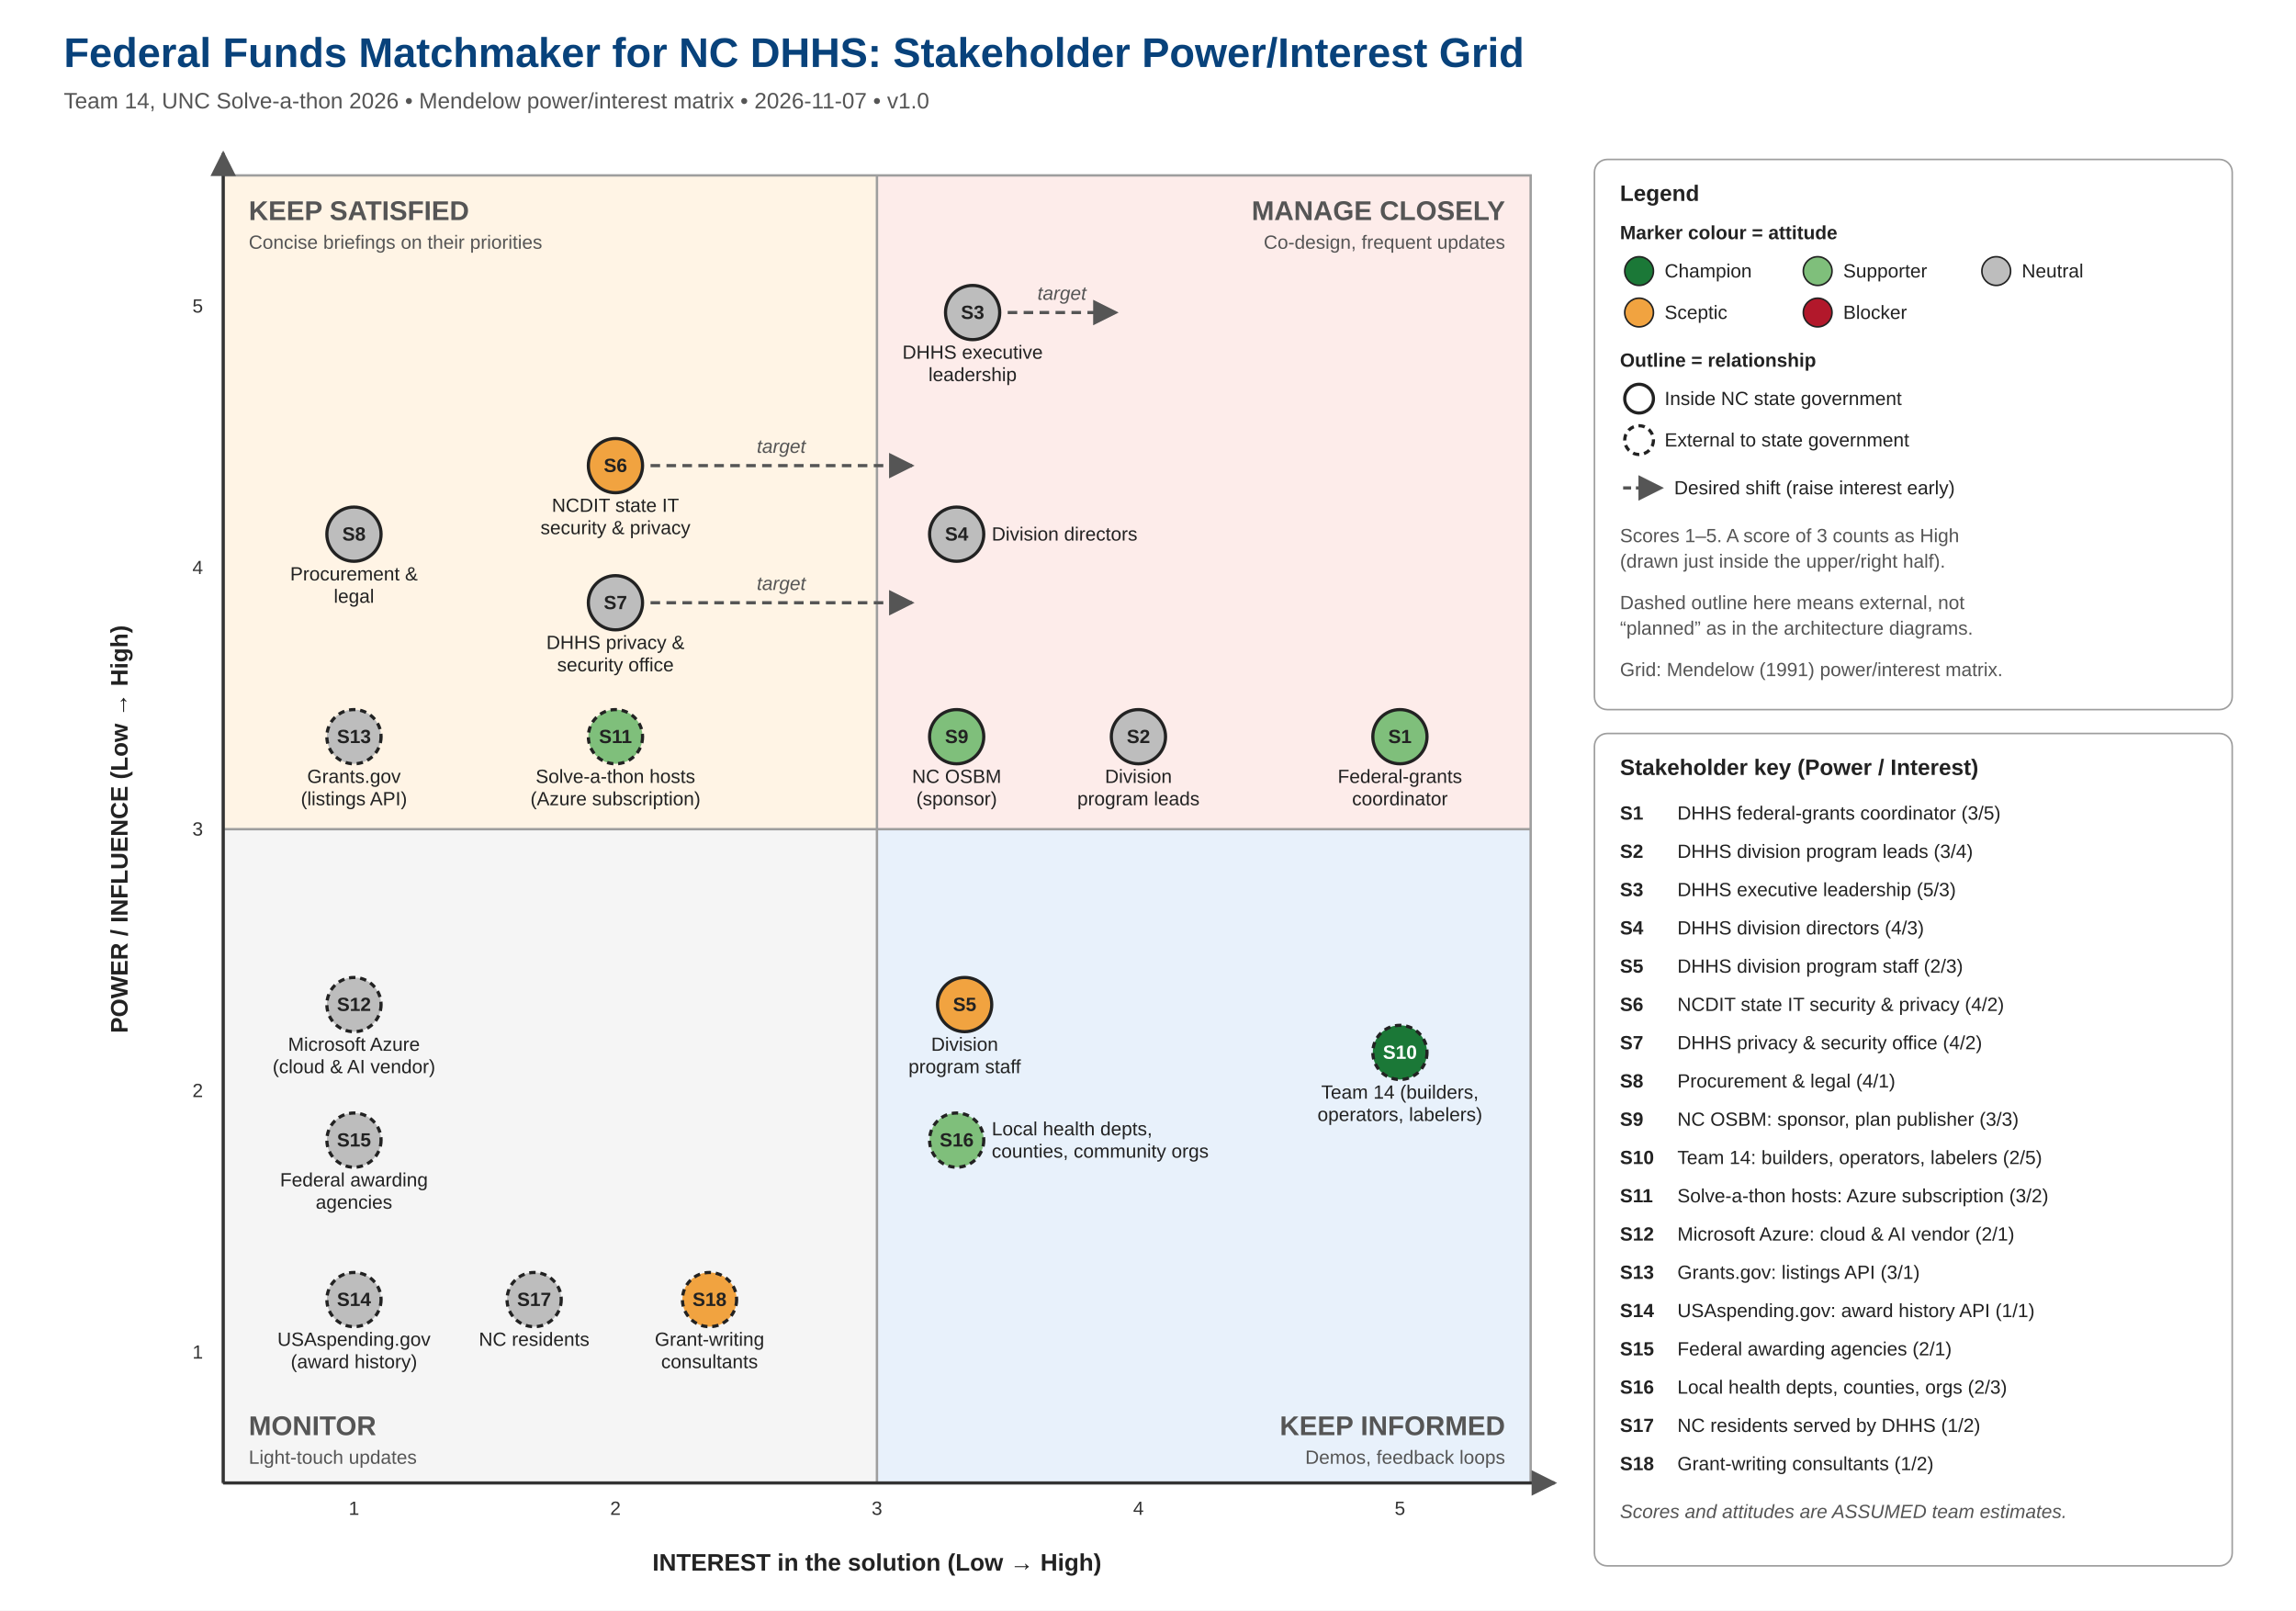
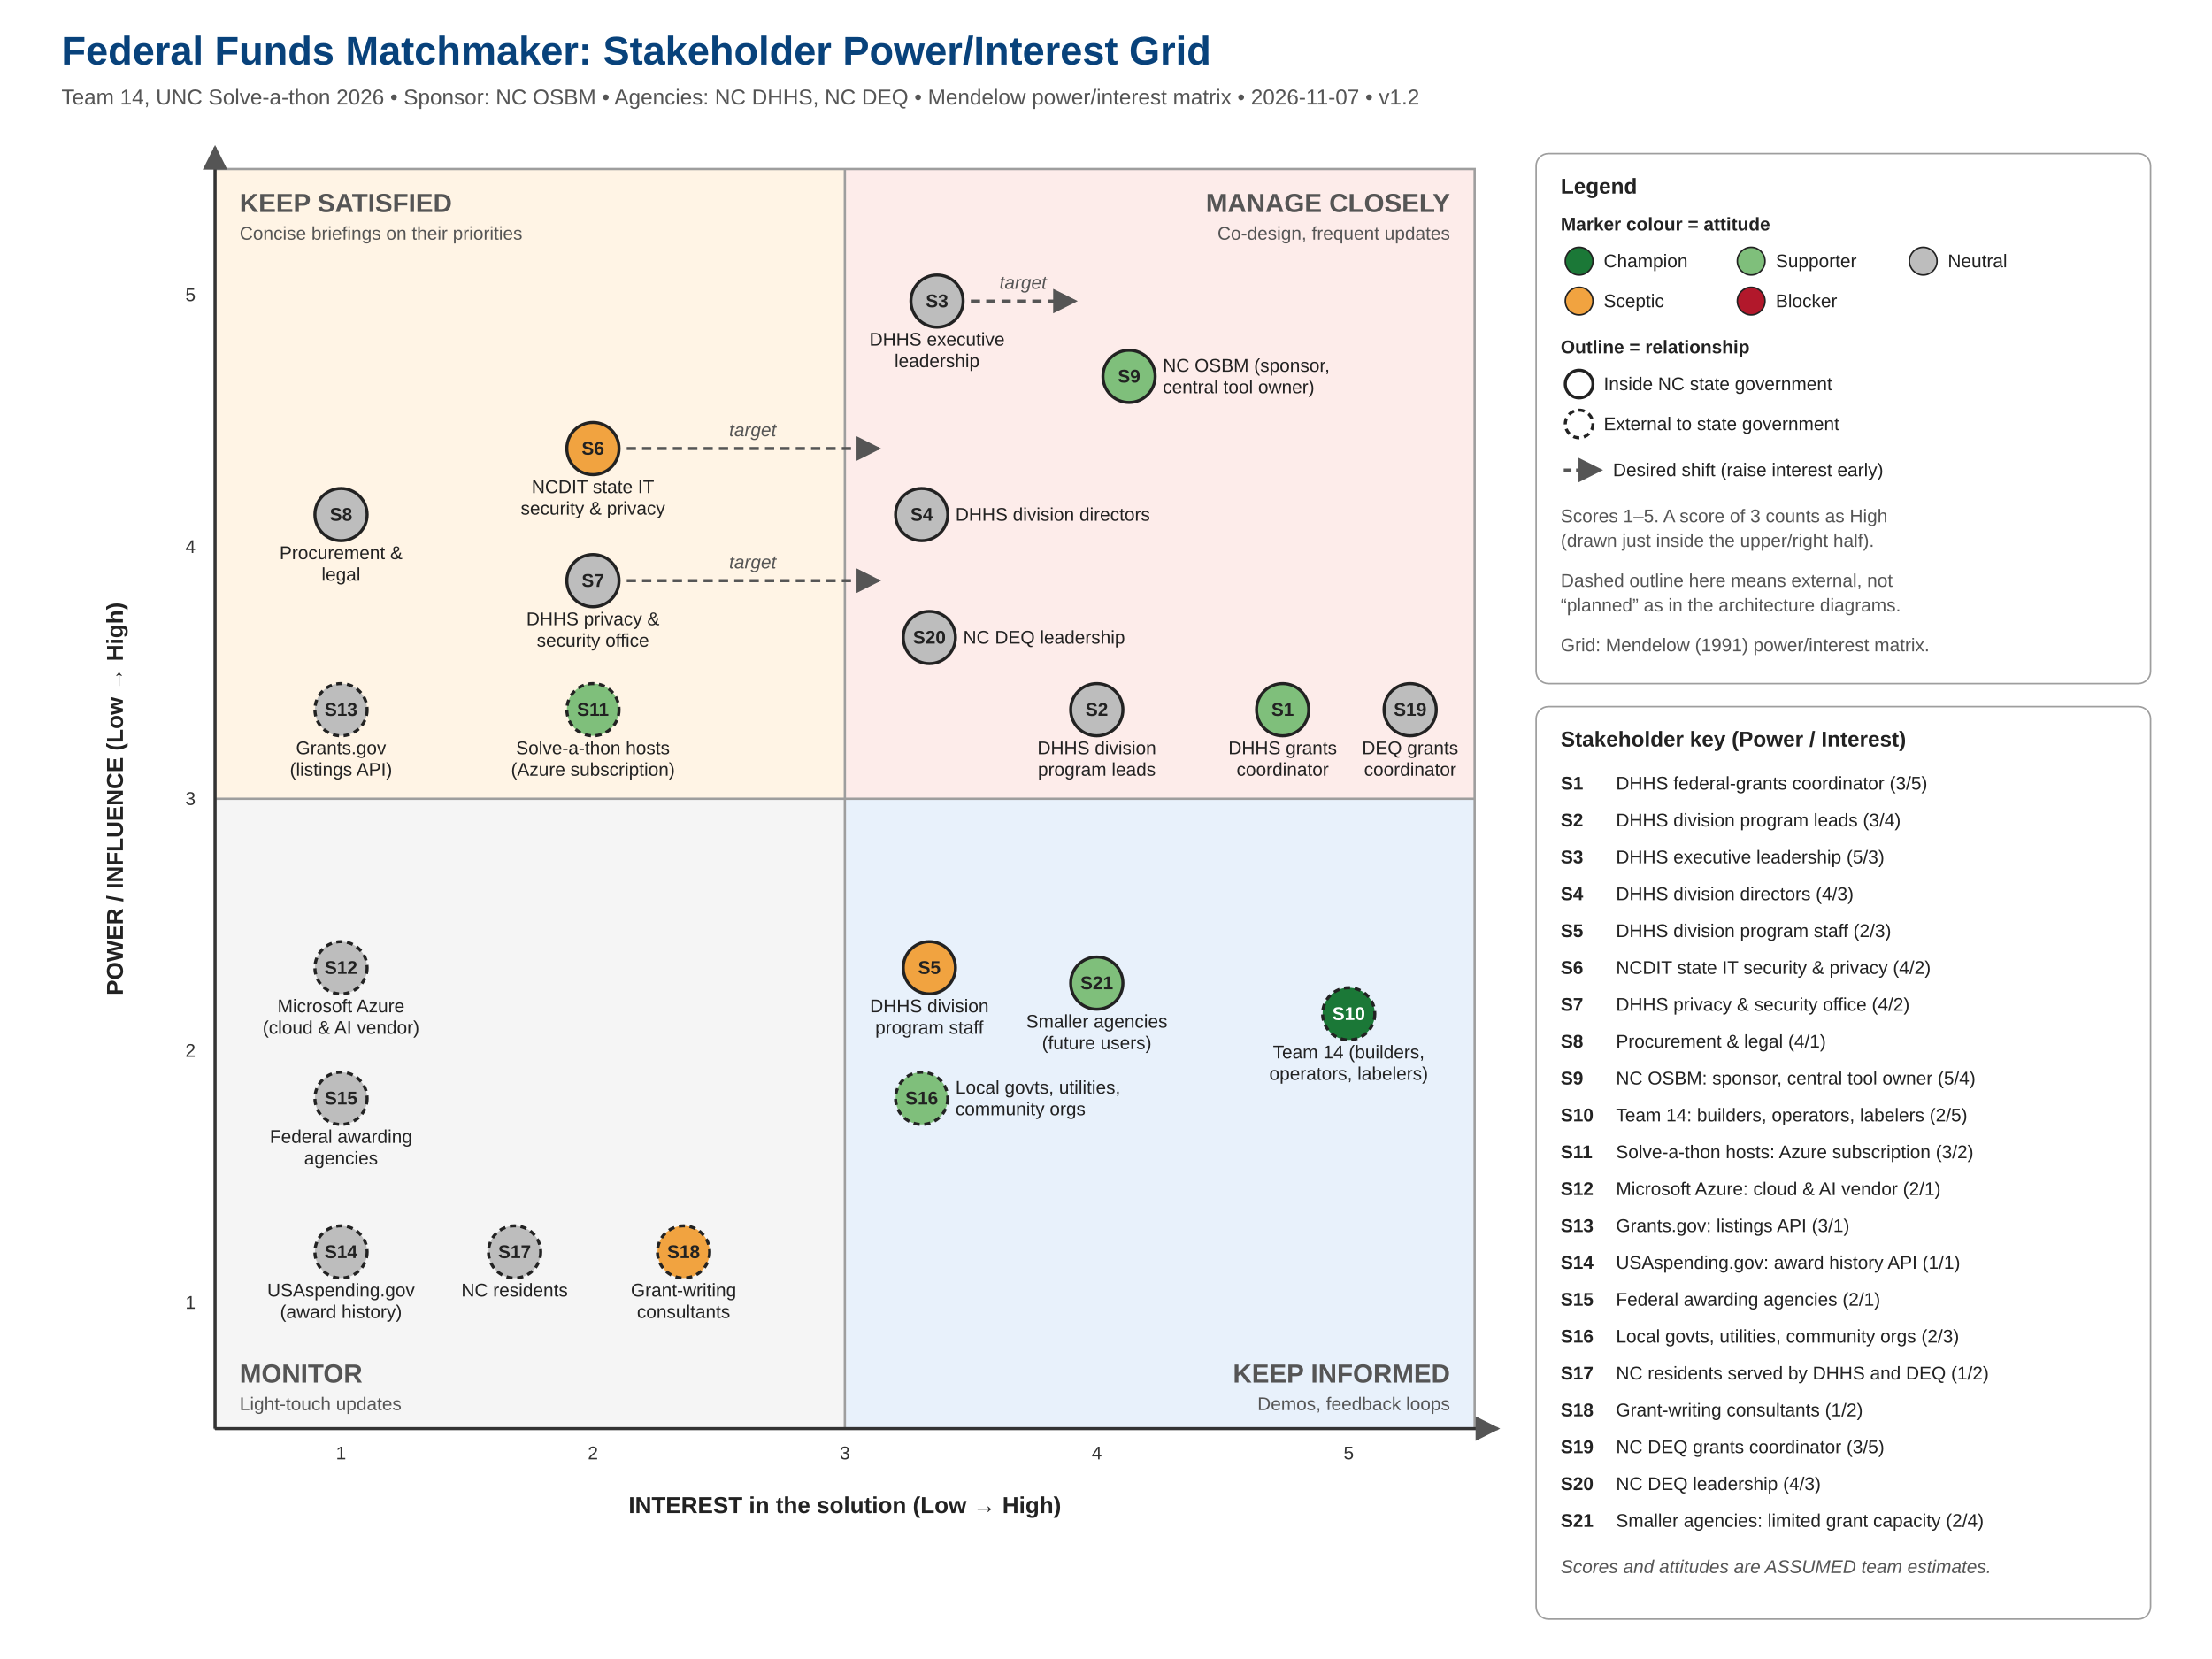
- <svg xmlns="http://www.w3.org/2000/svg" version="1.1" viewBox="0 0 1440 1010" width="1440" height="1010" role="img" aria-labelledby="t d" font-family="Segoe UI, Arial, Helvetica, sans-serif">
+ <svg xmlns="http://www.w3.org/2000/svg" version="1.1" viewBox="0 0 1440 1080" width="1440" height="1080" role="img" aria-labelledby="t d" font-family="Segoe UI, Arial, Helvetica, sans-serif">
  <defs>
    <marker id="arw" viewBox="0 0 10 10" refX="9" refY="5" markerWidth="8" markerHeight="8" orient="auto">
      <path d="M0,0 L10,5 L0,10 z" fill="#555" />
    </marker>
  </defs>
-   <rect width="1440" height="1010" fill="#FFF" />
-   <text x="40" y="42" font-size="26" font-weight="700" fill="#08427B">Federal Funds Matchmaker for NC DHHS: Stakeholder Power/Interest Grid</text>
-   <text x="40" y="68" font-size="14" fill="#555">Team 14, UNC Solve-a-thon 2026 • Mendelow power/interest matrix • 2026-11-07 • v1.0</text>
+   <rect width="1440" height="1080" fill="#FFF" />
+   <text x="40" y="42" font-size="26" font-weight="700" fill="#08427B">Federal Funds Matchmaker: Stakeholder Power/Interest Grid</text>
+   <text x="40" y="68" font-size="14" fill="#555">Team 14, UNC Solve-a-thon 2026 • Sponsor: NC OSBM • Agencies: NC DHHS, NC DEQ • Mendelow power/interest matrix • 2026-11-07 • v1.2</text>
  <rect x="140" y="110" width="410" height="410" fill="#FFF4E5" />
  <rect x="550" y="110" width="410" height="410" fill="#FDECEA" />
  <rect x="140" y="520" width="410" height="410" fill="#F5F5F5" />
  <rect x="550" y="520" width="410" height="410" fill="#E8F1FB" />
  <rect x="140" y="110" width="820" height="820" fill="none" stroke="#9E9E9E" stroke-width="1.5" />
  <line x1="550" y1="110" x2="550" y2="930" stroke="#9E9E9E" stroke-width="1.5" />
  <line x1="140" y1="520" x2="960" y2="520" stroke="#9E9E9E" stroke-width="1.5" />
  <g font-size="17" font-weight="700" fill="#555">
    <text x="156" y="138">KEEP SATISFIED</text>
    <text x="944" y="138" text-anchor="end">MANAGE CLOSELY</text>
    <text x="156" y="900">MONITOR</text>
    <text x="944" y="900" text-anchor="end">KEEP INFORMED</text>
  </g>
  <g font-size="12" fill="#555">
    <text x="156" y="156">Concise briefings on their priorities</text>
    <text x="944" y="156" text-anchor="end">Co-design, frequent updates</text>
    <text x="156" y="918">Light-touch updates</text>
    <text x="944" y="918" text-anchor="end">Demos, feedback loops</text>
  </g>
  <g stroke="#333" stroke-width="2" fill="none">
    <line x1="140" y1="930" x2="975" y2="930" marker-end="url(#arw)" />
    <line x1="140" y1="930" x2="140" y2="96" marker-end="url(#arw)" />
  </g>
  <g font-size="12" fill="#333" text-anchor="middle">
    <text x="222" y="950">1</text>
    <text x="124" y="852">1</text>
    <text x="386" y="950">2</text>
    <text x="124" y="688">2</text>
    <text x="550" y="950">3</text>
    <text x="124" y="524">3</text>
    <text x="714" y="950">4</text>
    <text x="124" y="360">4</text>
    <text x="878" y="950">5</text>
    <text x="124" y="196">5</text>
  </g>
  <text x="550" y="985" font-size="15" font-weight="700" fill="#222" text-anchor="middle">INTEREST in the solution  (Low → High)</text>
  <text x="80" y="520" font-size="15" font-weight="700" fill="#222" text-anchor="middle" transform="rotate(-90 80 520)">POWER / INFLUENCE  (Low → High)</text>
  <g stroke="#555" stroke-width="2" stroke-dasharray="6 4" fill="none" marker-end="url(#arw)">
    <line x1="632" y1="196" x2="700" y2="196" />
    <line x1="408" y1="292" x2="572" y2="292" />
    <line x1="408" y1="378" x2="572" y2="378" />
  </g>
  <g font-size="12" fill="#555" font-style="italic" text-anchor="middle">
    <text x="666" y="188">target</text>
    <text x="490" y="284">target</text>
    <text x="490" y="370">target</text>
  </g>
  <g>
-     <circle cx="878" cy="462" r="17" fill="#7FBF7B" stroke="#222" stroke-width="2" />
-     <text x="878" y="466" font-size="12" font-weight="700" fill="#222" text-anchor="middle">S1</text>
-     <text x="878" y="491" font-size="12" fill="#222" text-anchor="middle">Federal-grants</text>
-     <text x="878" y="505" font-size="12" fill="#222" text-anchor="middle">coordinator</text>
+     <circle cx="835" cy="462" r="17" fill="#7FBF7B" stroke="#222" stroke-width="2" />
+     <text x="835" y="466" font-size="12" font-weight="700" fill="#222" text-anchor="middle">S1</text>
+     <text x="835" y="491" font-size="12" fill="#222" text-anchor="middle">DHHS grants</text>
+     <text x="835" y="505" font-size="12" fill="#222" text-anchor="middle">coordinator</text>
    <circle cx="714" cy="462" r="17" fill="#BDBDBD" stroke="#222" stroke-width="2" />
    <text x="714" y="466" font-size="12" font-weight="700" fill="#222" text-anchor="middle">S2</text>
-     <text x="714" y="491" font-size="12" fill="#222" text-anchor="middle">Division</text>
+     <text x="714" y="491" font-size="12" fill="#222" text-anchor="middle">DHHS division</text>
    <text x="714" y="505" font-size="12" fill="#222" text-anchor="middle">program leads</text>
    <circle cx="610" cy="196" r="17" fill="#BDBDBD" stroke="#222" stroke-width="2" />
    <text x="610" y="200" font-size="12" font-weight="700" fill="#222" text-anchor="middle">S3</text>
    <text x="610" y="225" font-size="12" fill="#222" text-anchor="middle">DHHS executive</text>
    <text x="610" y="239" font-size="12" fill="#222" text-anchor="middle">leadership</text>
    <circle cx="600" cy="335" r="17" fill="#BDBDBD" stroke="#222" stroke-width="2" />
    <text x="600" y="339" font-size="12" font-weight="700" fill="#222" text-anchor="middle">S4</text>
-     <text x="622" y="339" font-size="12" fill="#222">Division directors</text>
+     <text x="622" y="339" font-size="12" fill="#222">DHHS division directors</text>
    <circle cx="605" cy="630" r="17" fill="#F1A340" stroke="#222" stroke-width="2" />
    <text x="605" y="634" font-size="12" font-weight="700" fill="#222" text-anchor="middle">S5</text>
-     <text x="605" y="659" font-size="12" fill="#222" text-anchor="middle">Division</text>
+     <text x="605" y="659" font-size="12" fill="#222" text-anchor="middle">DHHS division</text>
    <text x="605" y="673" font-size="12" fill="#222" text-anchor="middle">program staff</text>
    <circle cx="386" cy="292" r="17" fill="#F1A340" stroke="#222" stroke-width="2" />
    <text x="386" y="296" font-size="12" font-weight="700" fill="#222" text-anchor="middle">S6</text>
    <text x="386" y="321" font-size="12" fill="#222" text-anchor="middle">NCDIT state IT</text>
    <text x="386" y="335" font-size="12" fill="#222" text-anchor="middle">security &amp; privacy</text>
    <circle cx="386" cy="378" r="17" fill="#BDBDBD" stroke="#222" stroke-width="2" />
    <text x="386" y="382" font-size="12" font-weight="700" fill="#222" text-anchor="middle">S7</text>
    <text x="386" y="407" font-size="12" fill="#222" text-anchor="middle">DHHS privacy &amp;</text>
    <text x="386" y="421" font-size="12" fill="#222" text-anchor="middle">security office</text>
    <circle cx="222" cy="335" r="17" fill="#BDBDBD" stroke="#222" stroke-width="2" />
    <text x="222" y="339" font-size="12" font-weight="700" fill="#222" text-anchor="middle">S8</text>
    <text x="222" y="364" font-size="12" fill="#222" text-anchor="middle">Procurement &amp;</text>
    <text x="222" y="378" font-size="12" fill="#222" text-anchor="middle">legal</text>
-     <circle cx="600" cy="462" r="17" fill="#7FBF7B" stroke="#222" stroke-width="2" />
-     <text x="600" y="466" font-size="12" font-weight="700" fill="#222" text-anchor="middle">S9</text>
-     <text x="600" y="491" font-size="12" fill="#222" text-anchor="middle">NC OSBM</text>
-     <text x="600" y="505" font-size="12" fill="#222" text-anchor="middle">(sponsor)</text>
+     <circle cx="735" cy="245" r="17" fill="#7FBF7B" stroke="#222" stroke-width="2" />
+     <text x="735" y="249" font-size="12" font-weight="700" fill="#222" text-anchor="middle">S9</text>
+     <text x="757" y="242" font-size="12" fill="#222">NC OSBM (sponsor,</text>
+     <text x="757" y="256" font-size="12" fill="#222">central tool owner)</text>
    <circle cx="878" cy="660" r="17" fill="#1B7837" stroke="#222" stroke-width="2" stroke-dasharray="4 3" />
    <text x="878" y="664" font-size="12" font-weight="700" fill="#FFF" text-anchor="middle">S10</text>
    <text x="878" y="689" font-size="12" fill="#222" text-anchor="middle">Team 14 (builders,</text>
    <text x="878" y="703" font-size="12" fill="#222" text-anchor="middle">operators, labelers)</text>
    <circle cx="386" cy="462" r="17" fill="#7FBF7B" stroke="#222" stroke-width="2" stroke-dasharray="4 3" />
    <text x="386" y="466" font-size="12" font-weight="700" fill="#222" text-anchor="middle">S11</text>
    <text x="386" y="491" font-size="12" fill="#222" text-anchor="middle">Solve-a-thon hosts</text>
    <text x="386" y="505" font-size="12" fill="#222" text-anchor="middle">(Azure subscription)</text>
    <circle cx="222" cy="630" r="17" fill="#BDBDBD" stroke="#222" stroke-width="2" stroke-dasharray="4 3" />
    <text x="222" y="634" font-size="12" font-weight="700" fill="#222" text-anchor="middle">S12</text>
    <text x="222" y="659" font-size="12" fill="#222" text-anchor="middle">Microsoft Azure</text>
    <text x="222" y="673" font-size="12" fill="#222" text-anchor="middle">(cloud &amp; AI vendor)</text>
    <circle cx="222" cy="462" r="17" fill="#BDBDBD" stroke="#222" stroke-width="2" stroke-dasharray="4 3" />
    <text x="222" y="466" font-size="12" font-weight="700" fill="#222" text-anchor="middle">S13</text>
    <text x="222" y="491" font-size="12" fill="#222" text-anchor="middle">Grants.gov</text>
    <text x="222" y="505" font-size="12" fill="#222" text-anchor="middle">(listings API)</text>
    <circle cx="222" cy="815" r="17" fill="#BDBDBD" stroke="#222" stroke-width="2" stroke-dasharray="4 3" />
    <text x="222" y="819" font-size="12" font-weight="700" fill="#222" text-anchor="middle">S14</text>
    <text x="222" y="844" font-size="12" fill="#222" text-anchor="middle">USAspending.gov</text>
    <text x="222" y="858" font-size="12" fill="#222" text-anchor="middle">(award history)</text>
    <circle cx="222" cy="715" r="17" fill="#BDBDBD" stroke="#222" stroke-width="2" stroke-dasharray="4 3" />
    <text x="222" y="719" font-size="12" font-weight="700" fill="#222" text-anchor="middle">S15</text>
    <text x="222" y="744" font-size="12" fill="#222" text-anchor="middle">Federal awarding</text>
    <text x="222" y="758" font-size="12" fill="#222" text-anchor="middle">agencies</text>
    <circle cx="600" cy="715" r="17" fill="#7FBF7B" stroke="#222" stroke-width="2" stroke-dasharray="4 3" />
    <text x="600" y="719" font-size="12" font-weight="700" fill="#222" text-anchor="middle">S16</text>
-     <text x="622" y="712" font-size="12" fill="#222">Local health depts,</text>
-     <text x="622" y="726" font-size="12" fill="#222">counties, community orgs</text>
+     <text x="622" y="712" font-size="12" fill="#222">Local govts, utilities,</text>
+     <text x="622" y="726" font-size="12" fill="#222">community orgs</text>
    <circle cx="335" cy="815" r="17" fill="#BDBDBD" stroke="#222" stroke-width="2" stroke-dasharray="4 3" />
    <text x="335" y="819" font-size="12" font-weight="700" fill="#222" text-anchor="middle">S17</text>
    <text x="335" y="844" font-size="12" fill="#222" text-anchor="middle">NC residents</text>
    <circle cx="445" cy="815" r="17" fill="#F1A340" stroke="#222" stroke-width="2" stroke-dasharray="4 3" />
    <text x="445" y="819" font-size="12" font-weight="700" fill="#222" text-anchor="middle">S18</text>
    <text x="445" y="844" font-size="12" fill="#222" text-anchor="middle">Grant-writing</text>
    <text x="445" y="858" font-size="12" fill="#222" text-anchor="middle">consultants</text>
+     <circle cx="918" cy="462" r="17" fill="#BDBDBD" stroke="#222" stroke-width="2" />
+     <text x="918" y="466" font-size="12" font-weight="700" fill="#222" text-anchor="middle">S19</text>
+     <text x="918" y="491" font-size="12" fill="#222" text-anchor="middle">DEQ grants</text>
+     <text x="918" y="505" font-size="12" fill="#222" text-anchor="middle">coordinator</text>
+     <circle cx="605" cy="415" r="17" fill="#BDBDBD" stroke="#222" stroke-width="2" />
+     <text x="605" y="419" font-size="12" font-weight="700" fill="#222" text-anchor="middle">S20</text>
+     <text x="627" y="419" font-size="12" fill="#222">NC DEQ leadership</text>
+     <circle cx="714" cy="640" r="17" fill="#7FBF7B" stroke="#222" stroke-width="2" />
+     <text x="714" y="644" font-size="12" font-weight="700" fill="#222" text-anchor="middle">S21</text>
+     <text x="714" y="669" font-size="12" fill="#222" text-anchor="middle">Smaller agencies</text>
+     <text x="714" y="683" font-size="12" fill="#222" text-anchor="middle">(future users)</text>
  </g>
  <rect x="1000" y="100" width="400" height="345" rx="8" fill="#FFF" stroke="#9E9E9E" />
  <text x="1016" y="126" font-size="14" font-weight="700" fill="#222">Legend</text>
  <g font-size="12" fill="#222">
    <text x="1016" y="150" font-weight="700">Marker colour = attitude</text>
    <circle cx="1028" cy="170" r="9" fill="#1B7837" stroke="#222" stroke-width="1" />
    <text x="1044" y="174">Champion</text>
    <circle cx="1140" cy="170" r="9" fill="#7FBF7B" stroke="#222" stroke-width="1" />
    <text x="1156" y="174">Supporter</text>
    <circle cx="1252" cy="170" r="9" fill="#BDBDBD" stroke="#222" stroke-width="1" />
    <text x="1268" y="174">Neutral</text>
    <circle cx="1028" cy="196" r="9" fill="#F1A340" stroke="#222" stroke-width="1" />
    <text x="1044" y="200">Sceptic</text>
    <circle cx="1140" cy="196" r="9" fill="#B2182B" stroke="#222" stroke-width="1" />
    <text x="1156" y="200">Blocker</text>
    <text x="1016" y="230" font-weight="700">Outline = relationship</text>
    <circle cx="1028" cy="250" r="9" fill="#FFF" stroke="#222" stroke-width="2" />
    <text x="1044" y="254">Inside NC state government</text>
    <circle cx="1028" cy="276" r="9" fill="#FFF" stroke="#222" stroke-width="2" stroke-dasharray="4 3" />
    <text x="1044" y="280">External to state government</text>
    <line x1="1018" y1="306" x2="1042" y2="306" stroke="#555" stroke-width="2" stroke-dasharray="5 3" marker-end="url(#arw)" />
    <text x="1050" y="310">Desired shift (raise interest early)</text>
    <text x="1016" y="340" fill="#555">Scores 1–5. A score of 3 counts as High</text>
    <text x="1016" y="356" fill="#555">(drawn just inside the upper/right half).</text>
    <text x="1016" y="382" fill="#555">Dashed outline here means external, not</text>
    <text x="1016" y="398" fill="#555">“planned” as in the architecture diagrams.</text>
    <text x="1016" y="424" fill="#555">Grid: Mendelow (1991) power/interest matrix.</text>
  </g>
-   <rect x="1000" y="460" width="400" height="522" rx="8" fill="#FFF" stroke="#9E9E9E" />
+   <rect x="1000" y="460" width="400" height="594" rx="8" fill="#FFF" stroke="#9E9E9E" />
  <text x="1016" y="486" font-size="14" font-weight="700" fill="#222">Stakeholder key (Power / Interest)</text>
  <g font-size="12" fill="#222">
    <text x="1016" y="514" font-weight="700">S1</text>
    <text x="1052" y="514">DHHS federal-grants coordinator (3/5)</text>
    <text x="1016" y="538" font-weight="700">S2</text>
    <text x="1052" y="538">DHHS division program leads (3/4)</text>
    <text x="1016" y="562" font-weight="700">S3</text>
    <text x="1052" y="562">DHHS executive leadership (5/3)</text>
    <text x="1016" y="586" font-weight="700">S4</text>
    <text x="1052" y="586">DHHS division directors (4/3)</text>
    <text x="1016" y="610" font-weight="700">S5</text>
    <text x="1052" y="610">DHHS division program staff (2/3)</text>
    <text x="1016" y="634" font-weight="700">S6</text>
    <text x="1052" y="634">NCDIT state IT security &amp; privacy (4/2)</text>
    <text x="1016" y="658" font-weight="700">S7</text>
    <text x="1052" y="658">DHHS privacy &amp; security office (4/2)</text>
    <text x="1016" y="682" font-weight="700">S8</text>
    <text x="1052" y="682">Procurement &amp; legal (4/1)</text>
    <text x="1016" y="706" font-weight="700">S9</text>
-     <text x="1052" y="706">NC OSBM: sponsor, plan publisher (3/3)</text>
+     <text x="1052" y="706">NC OSBM: sponsor, central tool owner (5/4)</text>
    <text x="1016" y="730" font-weight="700">S10</text>
    <text x="1052" y="730">Team 14: builders, operators, labelers (2/5)</text>
    <text x="1016" y="754" font-weight="700">S11</text>
    <text x="1052" y="754">Solve-a-thon hosts: Azure subscription (3/2)</text>
    <text x="1016" y="778" font-weight="700">S12</text>
    <text x="1052" y="778">Microsoft Azure: cloud &amp; AI vendor (2/1)</text>
    <text x="1016" y="802" font-weight="700">S13</text>
    <text x="1052" y="802">Grants.gov: listings API (3/1)</text>
    <text x="1016" y="826" font-weight="700">S14</text>
    <text x="1052" y="826">USAspending.gov: award history API (1/1)</text>
    <text x="1016" y="850" font-weight="700">S15</text>
    <text x="1052" y="850">Federal awarding agencies (2/1)</text>
    <text x="1016" y="874" font-weight="700">S16</text>
-     <text x="1052" y="874">Local health depts, counties, orgs (2/3)</text>
+     <text x="1052" y="874">Local govts, utilities, community orgs (2/3)</text>
    <text x="1016" y="898" font-weight="700">S17</text>
-     <text x="1052" y="898">NC residents served by DHHS (1/2)</text>
+     <text x="1052" y="898">NC residents served by DHHS and DEQ (1/2)</text>
    <text x="1016" y="922" font-weight="700">S18</text>
    <text x="1052" y="922">Grant-writing consultants (1/2)</text>
-     <text x="1016" y="952" fill="#555" font-style="italic">Scores and attitudes are ASSUMED team estimates.</text>
+     <text x="1016" y="946" font-weight="700">S19</text>
+     <text x="1052" y="946">NC DEQ grants coordinator (3/5)</text>
+     <text x="1016" y="970" font-weight="700">S20</text>
+     <text x="1052" y="970">NC DEQ leadership (4/3)</text>
+     <text x="1016" y="994" font-weight="700">S21</text>
+     <text x="1052" y="994">Smaller agencies: limited grant capacity (2/4)</text>
+     <text x="1016" y="1024" fill="#555" font-style="italic">Scores and attitudes are ASSUMED team estimates.</text>
  </g>
</svg>
